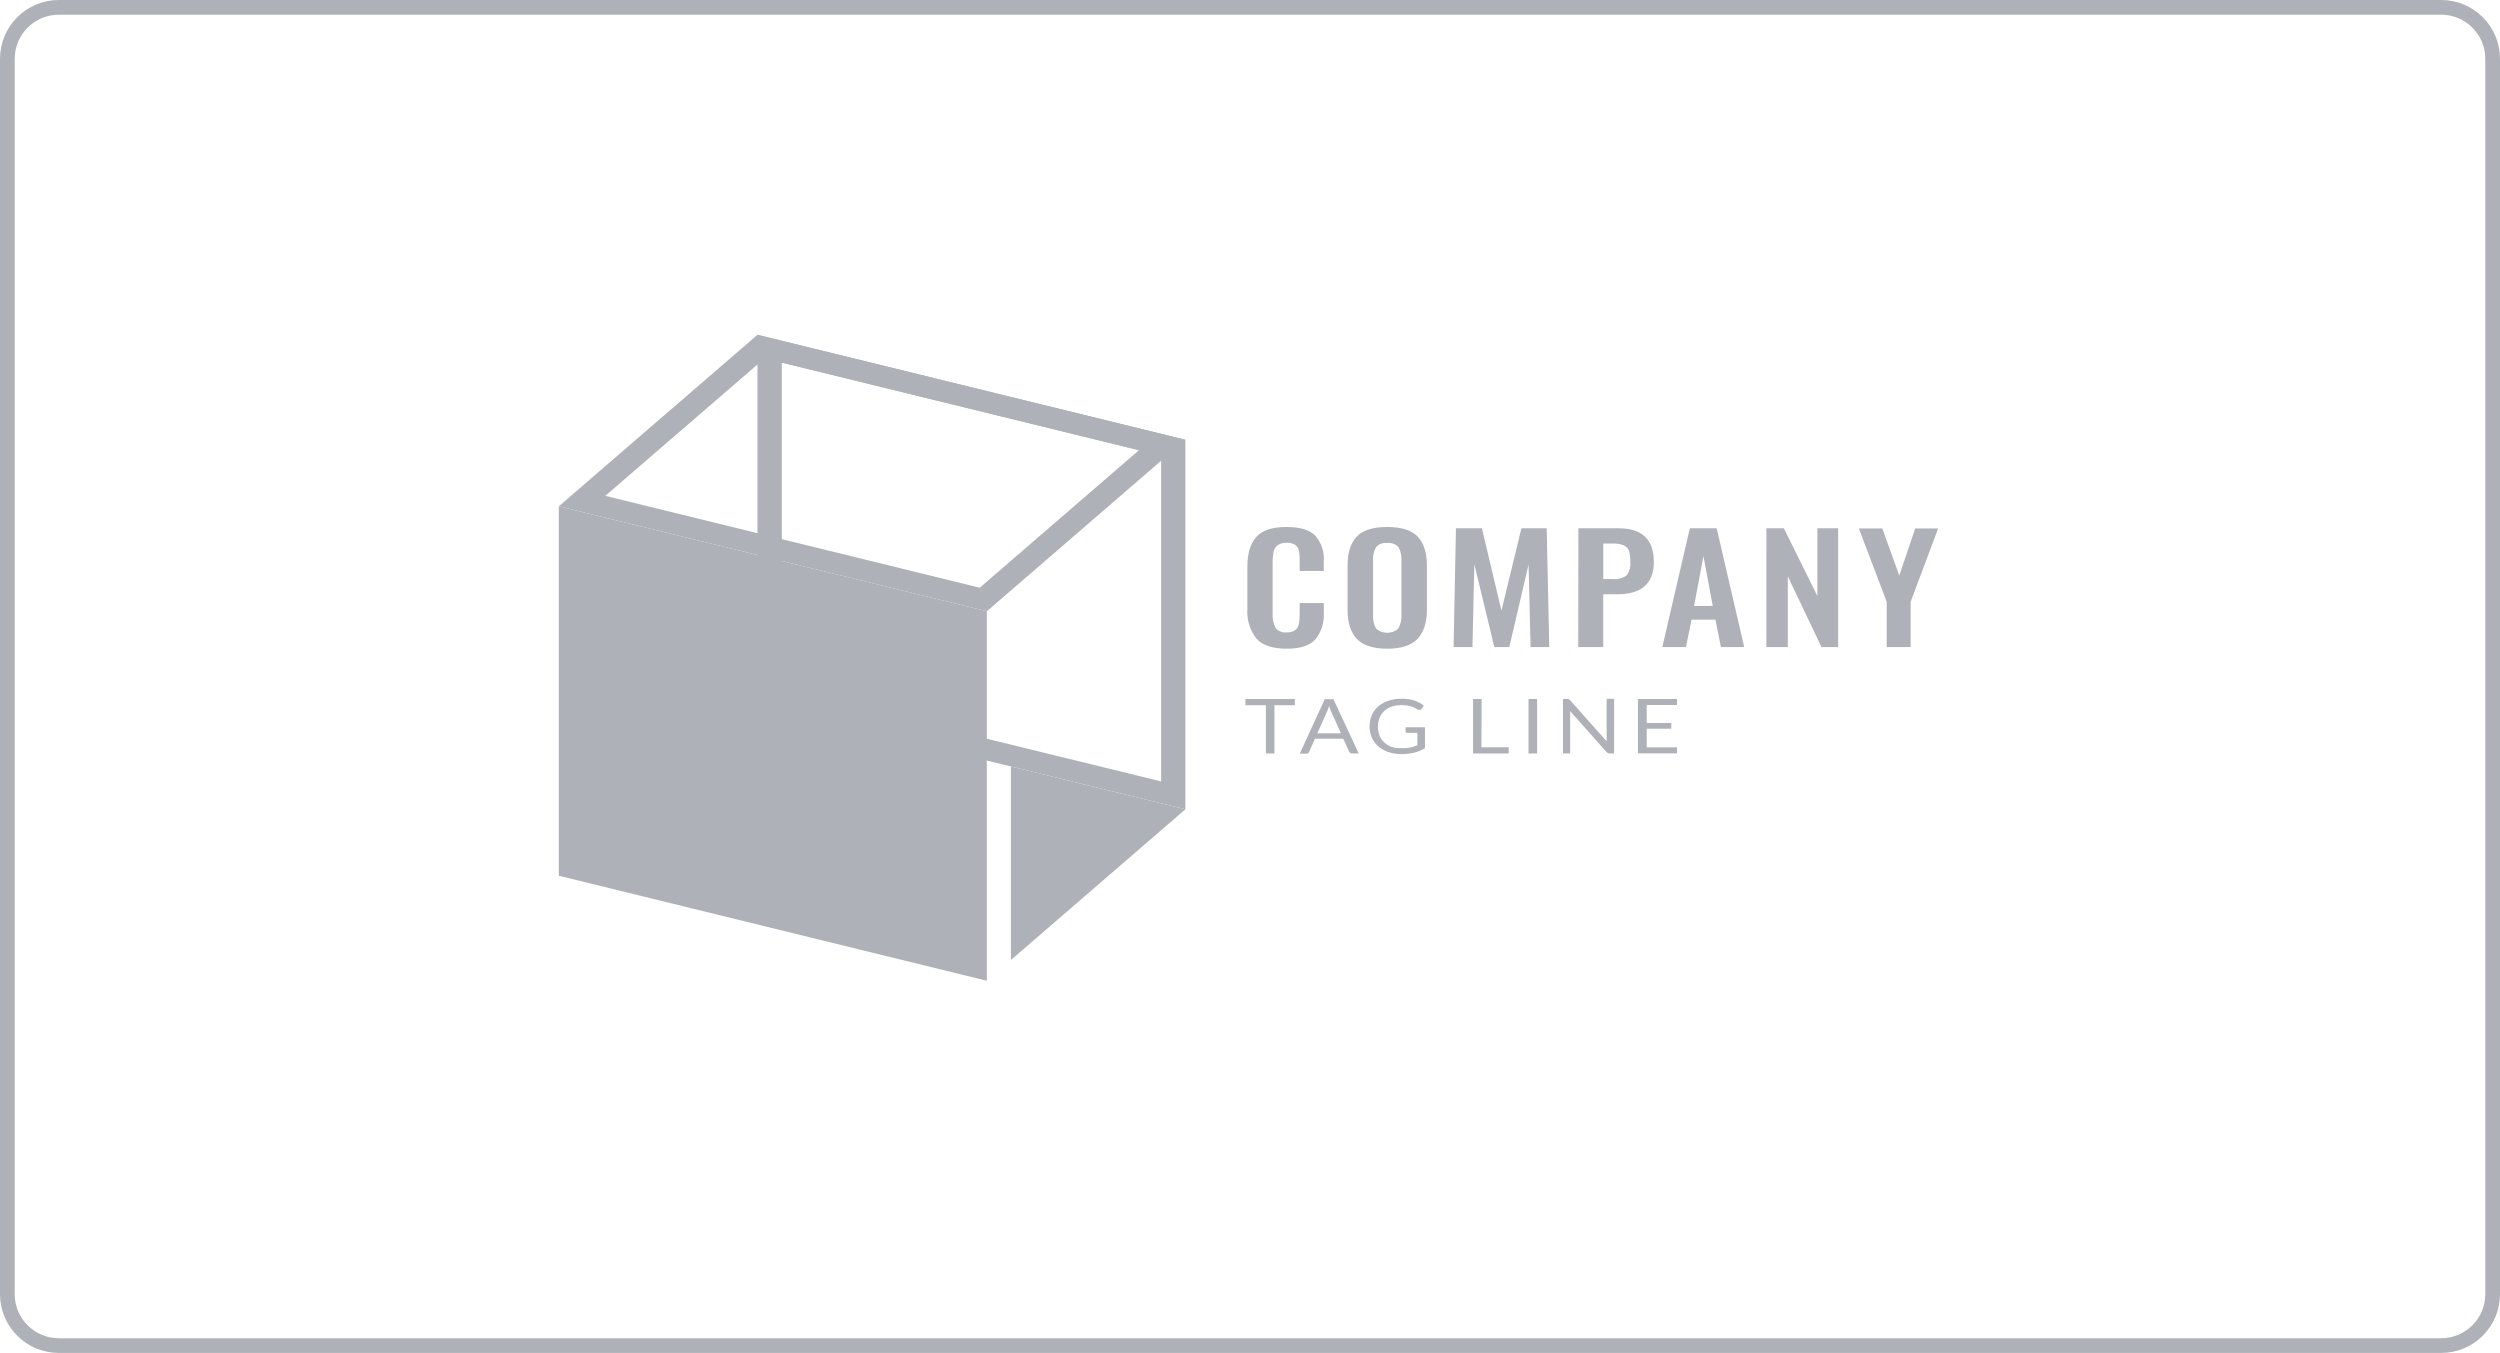
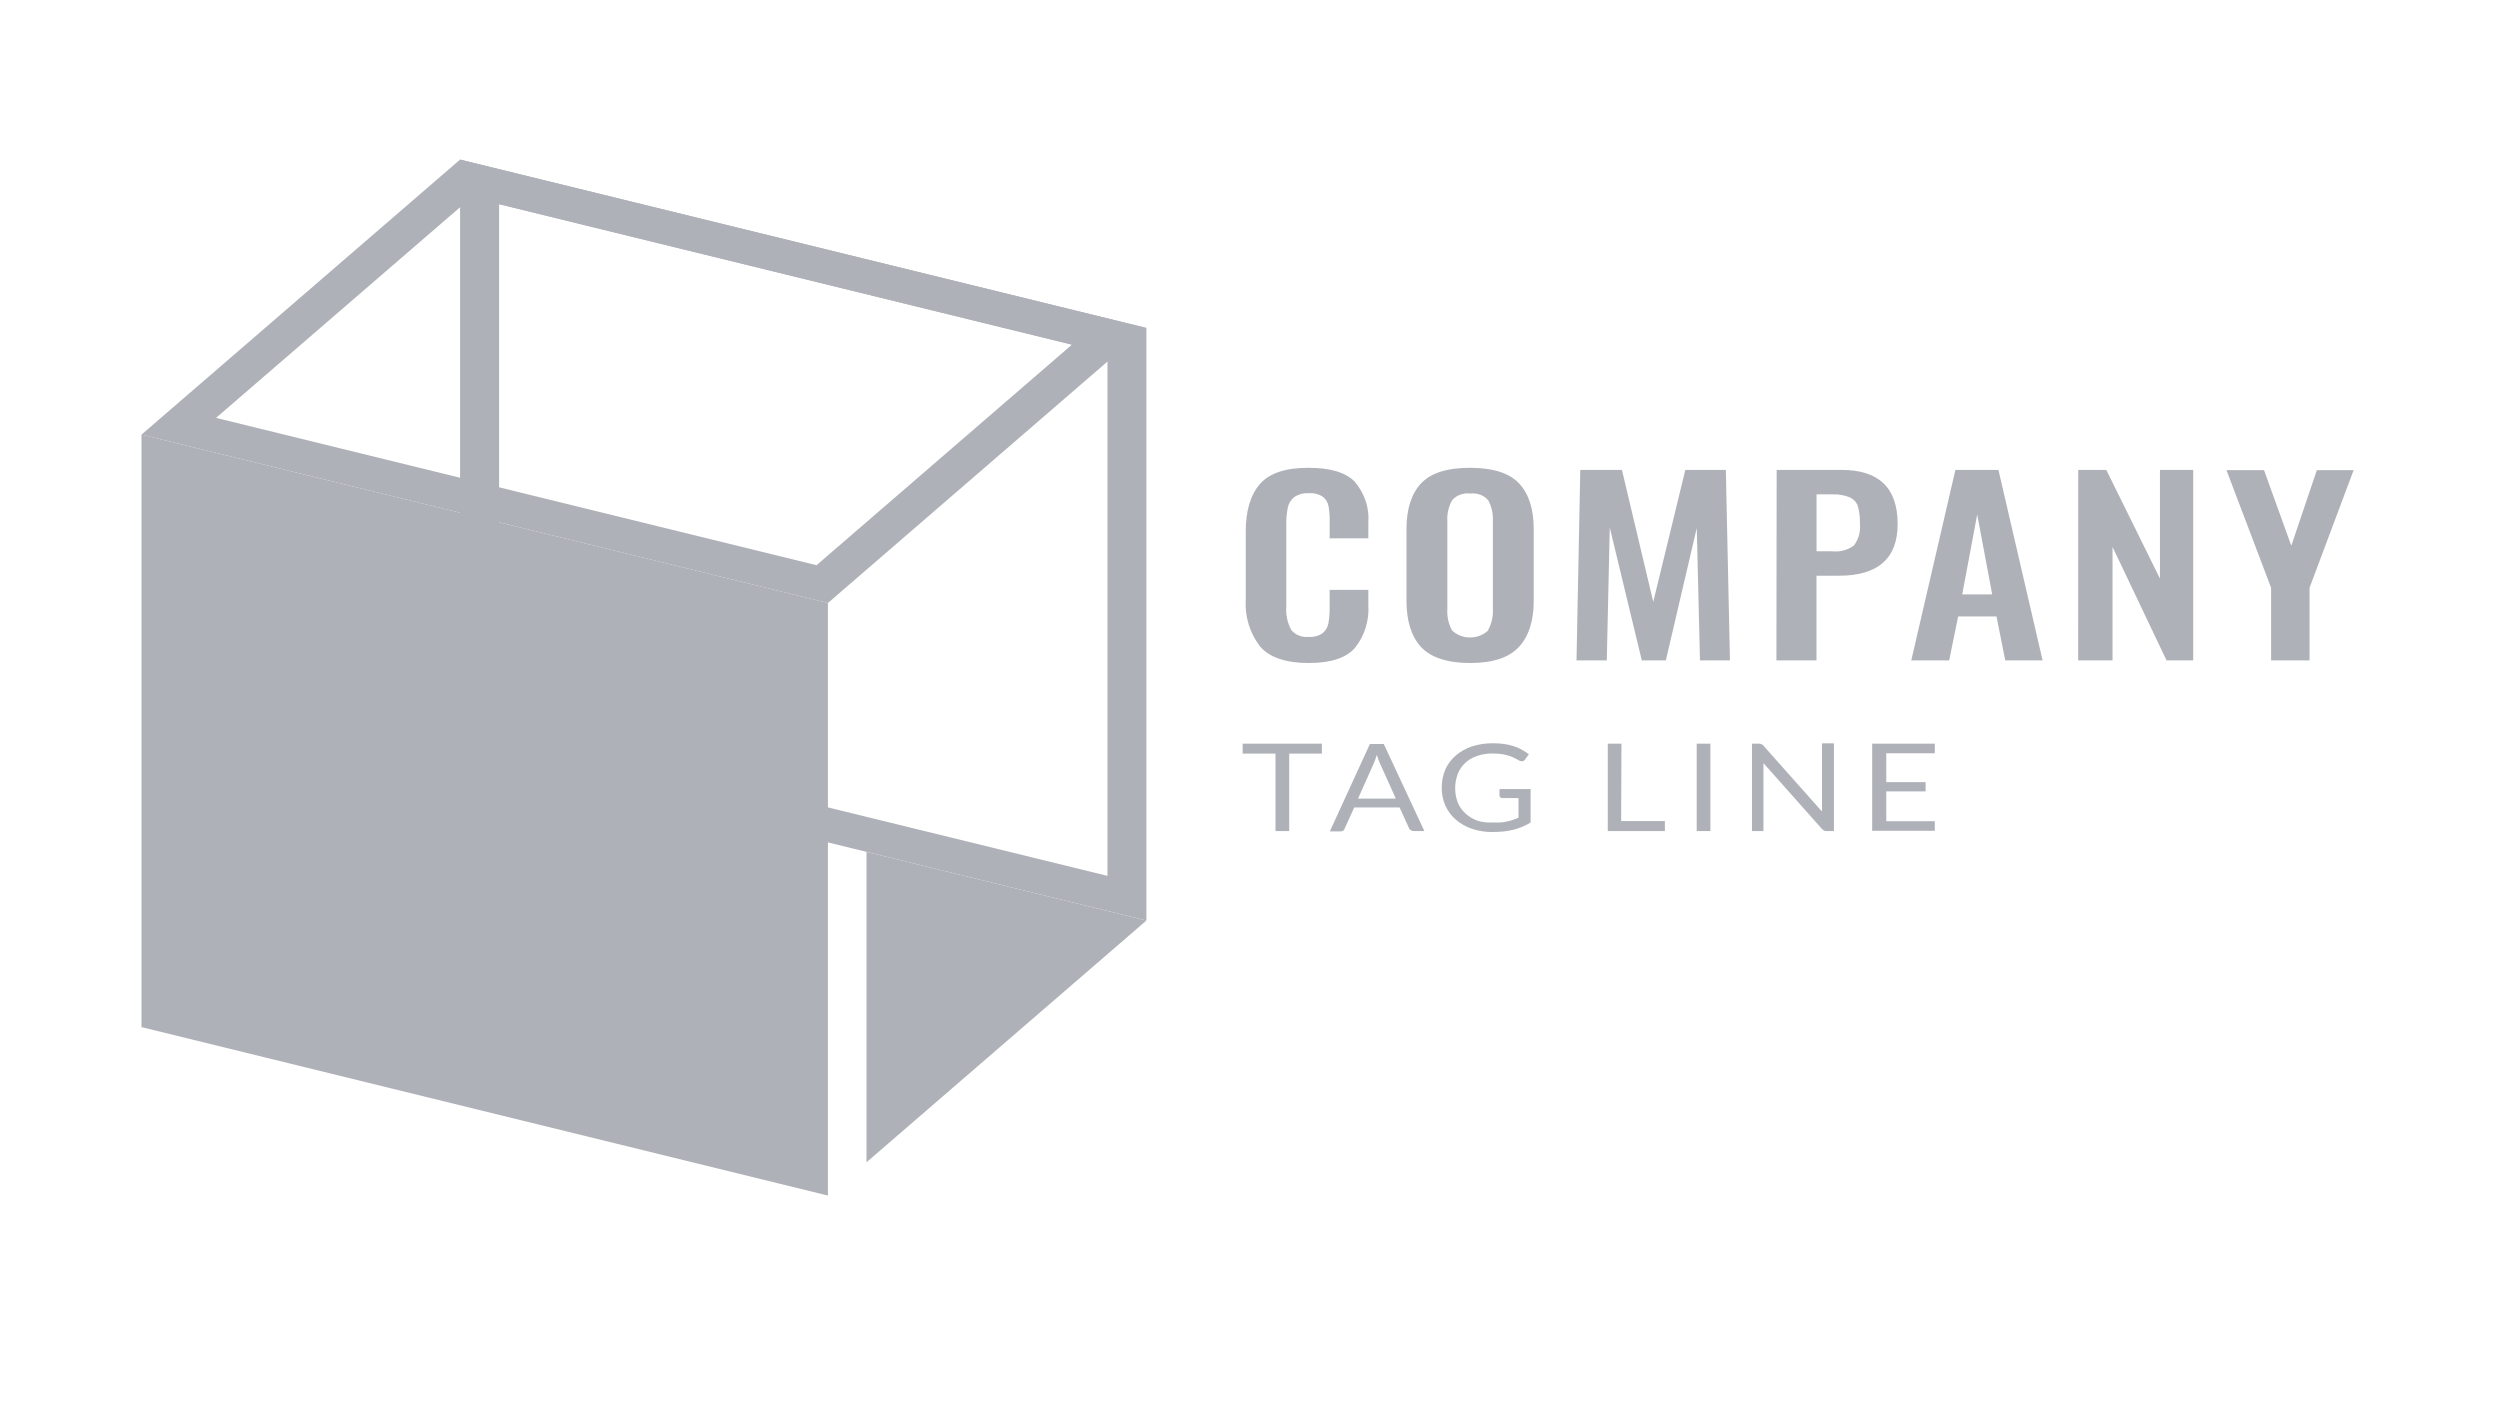
- <svg xmlns="http://www.w3.org/2000/svg" width="170" height="92" fill="none">
-   <rect x=".5" y=".5" width="169" height="91" rx="3.5" stroke="#AFB1B8" />
-   <path d="M85.425 43.408a2.947 2.947 0 0 1-.605-1.988v-2.884c0-.883.2-1.555.602-2.015.4-.46 1.089-.688 2.065-.686.917 0 1.569.196 1.954.587.42.499.624 1.109.577 1.724v.678h-1.64v-.686c.005-.225-.01-.45-.048-.672a.65.65 0 0 0-.235-.399.95.95 0 0 0-.594-.156 1.005 1.005 0 0 0-.625.165.768.768 0 0 0-.272.44 3.332 3.332 0 0 0-.065.712v3.5c-.026.337.047.675.21.982a.77.77 0 0 0 .328.238.9.9 0 0 0 .424.056.893.893 0 0 0 .58-.159.704.704 0 0 0 .245-.425c.039-.232.056-.467.051-.701v-.71h1.641v.648a2.64 2.64 0 0 1-.567 1.813c-.377.428-1.02.642-1.964.642s-1.658-.229-2.062-.704ZM92.257 43.438c-.415-.45-.622-1.103-.622-1.969v-3.032c0-.857.207-1.505.622-1.945.414-.44 1.107-.659 2.079-.657.965 0 1.654.22 2.069.657.414.44.625 1.088.625 1.945v3.032c0 .857-.21 1.514-.632 1.966-.421.451-1.107.677-2.062.677-.955 0-1.661-.229-2.08-.674Zm2.843-.728c.149-.28.216-.589.197-.897v-3.714a1.65 1.65 0 0 0-.193-.88.776.776 0 0 0-.335-.241.907.907 0 0 0-.433-.052.918.918 0 0 0-.434.052.786.786 0 0 0-.337.241c-.15.275-.217.578-.197.88v3.731c-.02.309.047.617.197.898.095.094.213.17.346.222a1.158 1.158 0 0 0 .843 0c.133-.052.25-.128.346-.222v-.018ZM99.004 35.924h1.766l1.328 5.595 1.359-5.595h1.719L105.35 44h-1.271l-.136-5.613L102.632 44h-1.019l-1.359-5.633-.126 5.633h-1.284l.16-8.076ZM107.33 35.924h2.752c1.585 0 2.378.764 2.378 2.293 0 1.464-.835 2.196-2.504 2.194h-.937V44h-1.699l.01-8.077Zm2.351 3.451c.168.019.338.005.5-.039.161-.044.309-.117.434-.216.195-.273.281-.593.245-.912a2.526 2.526 0 0 0-.082-.733.582.582 0 0 0-.125-.222.7.7 0 0 0-.214-.162 1.762 1.762 0 0 0-.758-.13h-.659v2.414h.659ZM114.909 35.924h1.825L118.606 44h-1.584l-.37-1.862h-1.627L114.644 44h-1.606l1.871-8.076Zm1.56 5.279-.636-3.39-.635 3.39h1.271ZM120.117 35.924h1.189l2.276 4.607v-4.607h1.41V44h-1.131l-2.29-4.81V44h-1.457l.003-8.076ZM128.294 40.92l-1.892-4.985h1.594l1.155 3.203 1.083-3.203h1.56l-1.869 4.986V44h-1.631v-3.08ZM88.048 47.532v.422h-1.386v3.282h-.581v-3.282h-1.393v-.422h3.36ZM92.393 51.236h-.449a.2.2 0 0 1-.126-.035.194.194 0 0 1-.074-.085l-.401-.88H89.42l-.4.88a.243.243 0 0 1-.062.1.208.208 0 0 1-.126.035h-.448l1.698-3.704h.592l1.719 3.69Zm-2.813-1.375h1.603l-.68-1.508a2.699 2.699 0 0 1-.125-.349c-.024.07-.044.138-.064.197l-.062.155-.672 1.505ZM95.321 50.872c.106.005.213.005.32 0 .091-.008.182-.023.271-.044.083-.017.165-.04.245-.067.075-.027.15-.059.227-.091v-.833h-.679a.137.137 0 0 1-.092-.03.086.086 0 0 1-.026-.03.074.074 0 0 1-.008-.037v-.284h1.318v1.42a2.578 2.578 0 0 1-.716.301c-.14.036-.281.061-.425.077-.165.016-.33.023-.496.023a2.59 2.59 0 0 1-.856-.138 2.09 2.09 0 0 1-.68-.387 1.79 1.79 0 0 1-.438-.587 1.851 1.851 0 0 1-.156-.768 1.92 1.92 0 0 1 .153-.774c.097-.22.247-.42.438-.587.194-.167.425-.297.68-.384.29-.095.6-.142.91-.138.158 0 .316.01.472.032.138.02.274.051.404.094.12.038.233.088.34.147.104.057.203.122.296.193l-.163.229a.142.142 0 0 1-.055.05.17.17 0 0 1-.078.02.222.222 0 0 1-.105-.029 2.113 2.113 0 0 1-.167-.088 1.504 1.504 0 0 0-.227-.1 2.127 2.127 0 0 0-.313-.082 2.614 2.614 0 0 0-.431-.032 2.009 2.009 0 0 0-.656.103c-.189.065-.36.165-.5.293a1.29 1.29 0 0 0-.315.46 1.732 1.732 0 0 0 0 1.235c.074.175.19.333.34.467.139.127.308.227.495.293.217.064.445.089.673.073ZM100.736 50.814h1.855v.422h-2.422v-3.704h.581l-.014 3.282ZM104.521 51.236h-.581v-3.704h.581v3.704ZM106.681 47.55a.28.28 0 0 1 .089.067l2.483 2.792a.97.97 0 0 1 0-.132V47.517h.506v3.72h-.292a.277.277 0 0 1-.126-.021.322.322 0 0 1-.091-.07l-2.48-2.79v2.88h-.486v-3.704h.302c.033 0 .065.006.095.017ZM114.036 47.532v.407h-2.058v1.223h1.668v.393h-1.668v1.264h2.058v.408h-2.656v-3.695h2.656ZM53.162 24.655l25.795 6.324v22.158l-25.795-6.32V24.654Zm-1.655-1.888v25.126l29.1 7.136V29.905l-29.1-7.138Z" fill="#AFB1B8" />
-   <path d="M67.104 66.692 38 59.551V34.427l29.104 7.139v25.126Z" fill="#AFB1B8" />
-   <path d="m51.99 24.371 25.458 6.244-10.826 9.35-25.463-6.247 10.83-9.347Zm-.483-1.604L38 34.427l29.104 7.14 13.504-11.662-29.1-7.138ZM68.741 65.279l11.867-10.247-11.867-2.913v13.16Z" fill="#AFB1B8" />
+ <svg xmlns="http://www.w3.org/2000/svg" width="106" height="60" fill="none">
+   <path d="M53.425 27.408a2.947 2.947 0 0 1-.605-1.988v-2.884c0-.883.2-1.555.602-2.015.4-.46 1.089-.688 2.065-.686.917 0 1.569.196 1.953.587.42.499.625 1.109.578 1.724v.678h-1.64v-.687c.005-.224-.01-.449-.048-.671a.65.65 0 0 0-.235-.399.95.95 0 0 0-.594-.155 1.005 1.005 0 0 0-.625.164.768.768 0 0 0-.272.44 3.332 3.332 0 0 0-.065.713v3.499c-.026.337.047.675.21.982a.77.77 0 0 0 .328.238.9.9 0 0 0 .424.055.893.893 0 0 0 .58-.158.704.704 0 0 0 .245-.425c.038-.232.056-.467.051-.701v-.71h1.641v.648a2.64 2.64 0 0 1-.567 1.813c-.377.428-1.02.642-1.964.642s-1.658-.229-2.062-.704ZM60.257 27.438c-.415-.45-.622-1.103-.622-1.968v-3.033c0-.857.207-1.505.622-1.945.414-.44 1.107-.659 2.079-.657.965 0 1.654.22 2.069.657.414.44.625 1.088.625 1.945v3.032c0 .857-.21 1.514-.632 1.966-.421.451-1.107.677-2.062.677-.955 0-1.661-.229-2.08-.674Zm2.843-.728c.149-.28.216-.589.197-.897v-3.714a1.65 1.65 0 0 0-.193-.88.776.776 0 0 0-.335-.241.907.907 0 0 0-.433-.052.918.918 0 0 0-.434.052.786.786 0 0 0-.337.241c-.15.275-.217.578-.197.88v3.731c-.02.309.047.617.197.898.095.094.214.17.346.222a1.158 1.158 0 0 0 .843 0c.133-.052.25-.128.346-.222v-.018ZM67.004 19.924h1.766l1.328 5.595 1.36-5.595h1.718L73.35 28h-1.271l-.136-5.613L70.632 28h-1.02l-1.358-5.634L68.128 28h-1.284l.16-8.076ZM75.33 19.924h2.752c1.585 0 2.378.764 2.378 2.293 0 1.464-.835 2.196-2.504 2.194h-.937V28H75.32l.01-8.077Zm2.351 3.451c.168.019.338.006.5-.039.16-.044.31-.117.434-.216.195-.273.281-.593.245-.912a2.525 2.525 0 0 0-.082-.733.594.594 0 0 0-.125-.222.703.703 0 0 0-.214-.162 1.759 1.759 0 0 0-.758-.13h-.659v2.414h.66ZM82.91 19.924h1.824L86.606 28h-1.584l-.37-1.862h-1.627L82.645 28h-1.607l1.871-8.076Zm1.559 5.279-.636-3.39-.635 3.39h1.27ZM88.117 19.924h1.19l2.275 4.607v-4.607h1.41V28h-1.131l-2.29-4.81V28h-1.457l.003-8.076ZM96.294 24.92l-1.892-4.985h1.594l1.155 3.203 1.083-3.203h1.56l-1.869 4.986V28h-1.63v-3.08ZM56.048 31.532v.422h-1.386v3.282h-.581v-3.282h-1.393v-.422h3.36ZM60.393 35.236h-.449a.2.2 0 0 1-.126-.035.194.194 0 0 1-.074-.085l-.401-.88H57.42l-.4.88a.243.243 0 0 1-.062.1.208.208 0 0 1-.126.035h-.448l1.699-3.704h.59l1.72 3.69Zm-2.813-1.375h1.603l-.68-1.508a2.699 2.699 0 0 1-.125-.349c-.024.07-.044.138-.064.197l-.062.155-.672 1.505ZM63.321 34.872c.107.005.213.005.32 0 .091-.008.182-.023.271-.044.083-.017.165-.04.245-.067.075-.027.15-.059.227-.091v-.833h-.679a.137.137 0 0 1-.092-.03.086.086 0 0 1-.026-.03.074.074 0 0 1-.008-.037v-.284h1.318v1.42a2.578 2.578 0 0 1-.716.301c-.14.036-.281.061-.425.077-.165.016-.33.023-.496.023a2.59 2.59 0 0 1-.856-.138 2.09 2.09 0 0 1-.68-.387 1.79 1.79 0 0 1-.438-.587 1.851 1.851 0 0 1-.156-.768 1.92 1.92 0 0 1 .153-.774c.097-.22.247-.42.438-.587.194-.167.425-.297.68-.384.29-.095.6-.142.91-.138.158 0 .316.01.472.032.138.02.274.051.404.094.12.038.233.088.34.147.104.058.203.122.296.193l-.163.229a.142.142 0 0 1-.055.05.17.17 0 0 1-.078.02.222.222 0 0 1-.105-.029 2.113 2.113 0 0 1-.167-.088 1.504 1.504 0 0 0-.227-.1 2.127 2.127 0 0 0-.313-.082 2.614 2.614 0 0 0-.431-.032 2.009 2.009 0 0 0-.656.103c-.189.065-.36.165-.5.293a1.29 1.29 0 0 0-.315.46 1.732 1.732 0 0 0 0 1.235c.074.175.19.333.34.467.139.127.308.227.495.293.216.064.445.089.673.073ZM68.736 34.814h1.855v.422H68.17v-3.704h.58l-.013 3.282ZM72.52 35.236h-.58v-3.704h.58v3.704ZM74.681 31.55a.28.28 0 0 1 .089.067l2.483 2.792a.881.881 0 0 1 0-.132V31.517h.506v3.72h-.292a.275.275 0 0 1-.126-.021.328.328 0 0 1-.091-.07l-2.48-2.79v2.88h-.486v-3.704h.302c.033 0 .066.006.095.017ZM82.036 31.532v.407h-2.058v1.223h1.668v.393h-1.668v1.264h2.058v.408H79.38v-3.695h2.656ZM21.162 8.656l25.795 6.323v22.158l-25.795-6.32V8.655Zm-1.655-1.89v25.127l29.1 7.136V13.905l-29.1-7.138Z" fill="#AFB1B8" />
+   <path d="M35.104 50.692 6 43.55V18.427l29.104 7.139v25.126Z" fill="#AFB1B8" />
+   <path d="m19.99 8.371 25.458 6.244-10.827 9.35L9.16 17.718 19.99 8.37Zm-.483-1.604L6 18.427l29.104 7.14 13.504-11.662-29.1-7.138ZM36.741 49.279 48.608 39.03 36.74 36.12v13.16Z" fill="#AFB1B8" />
</svg>
